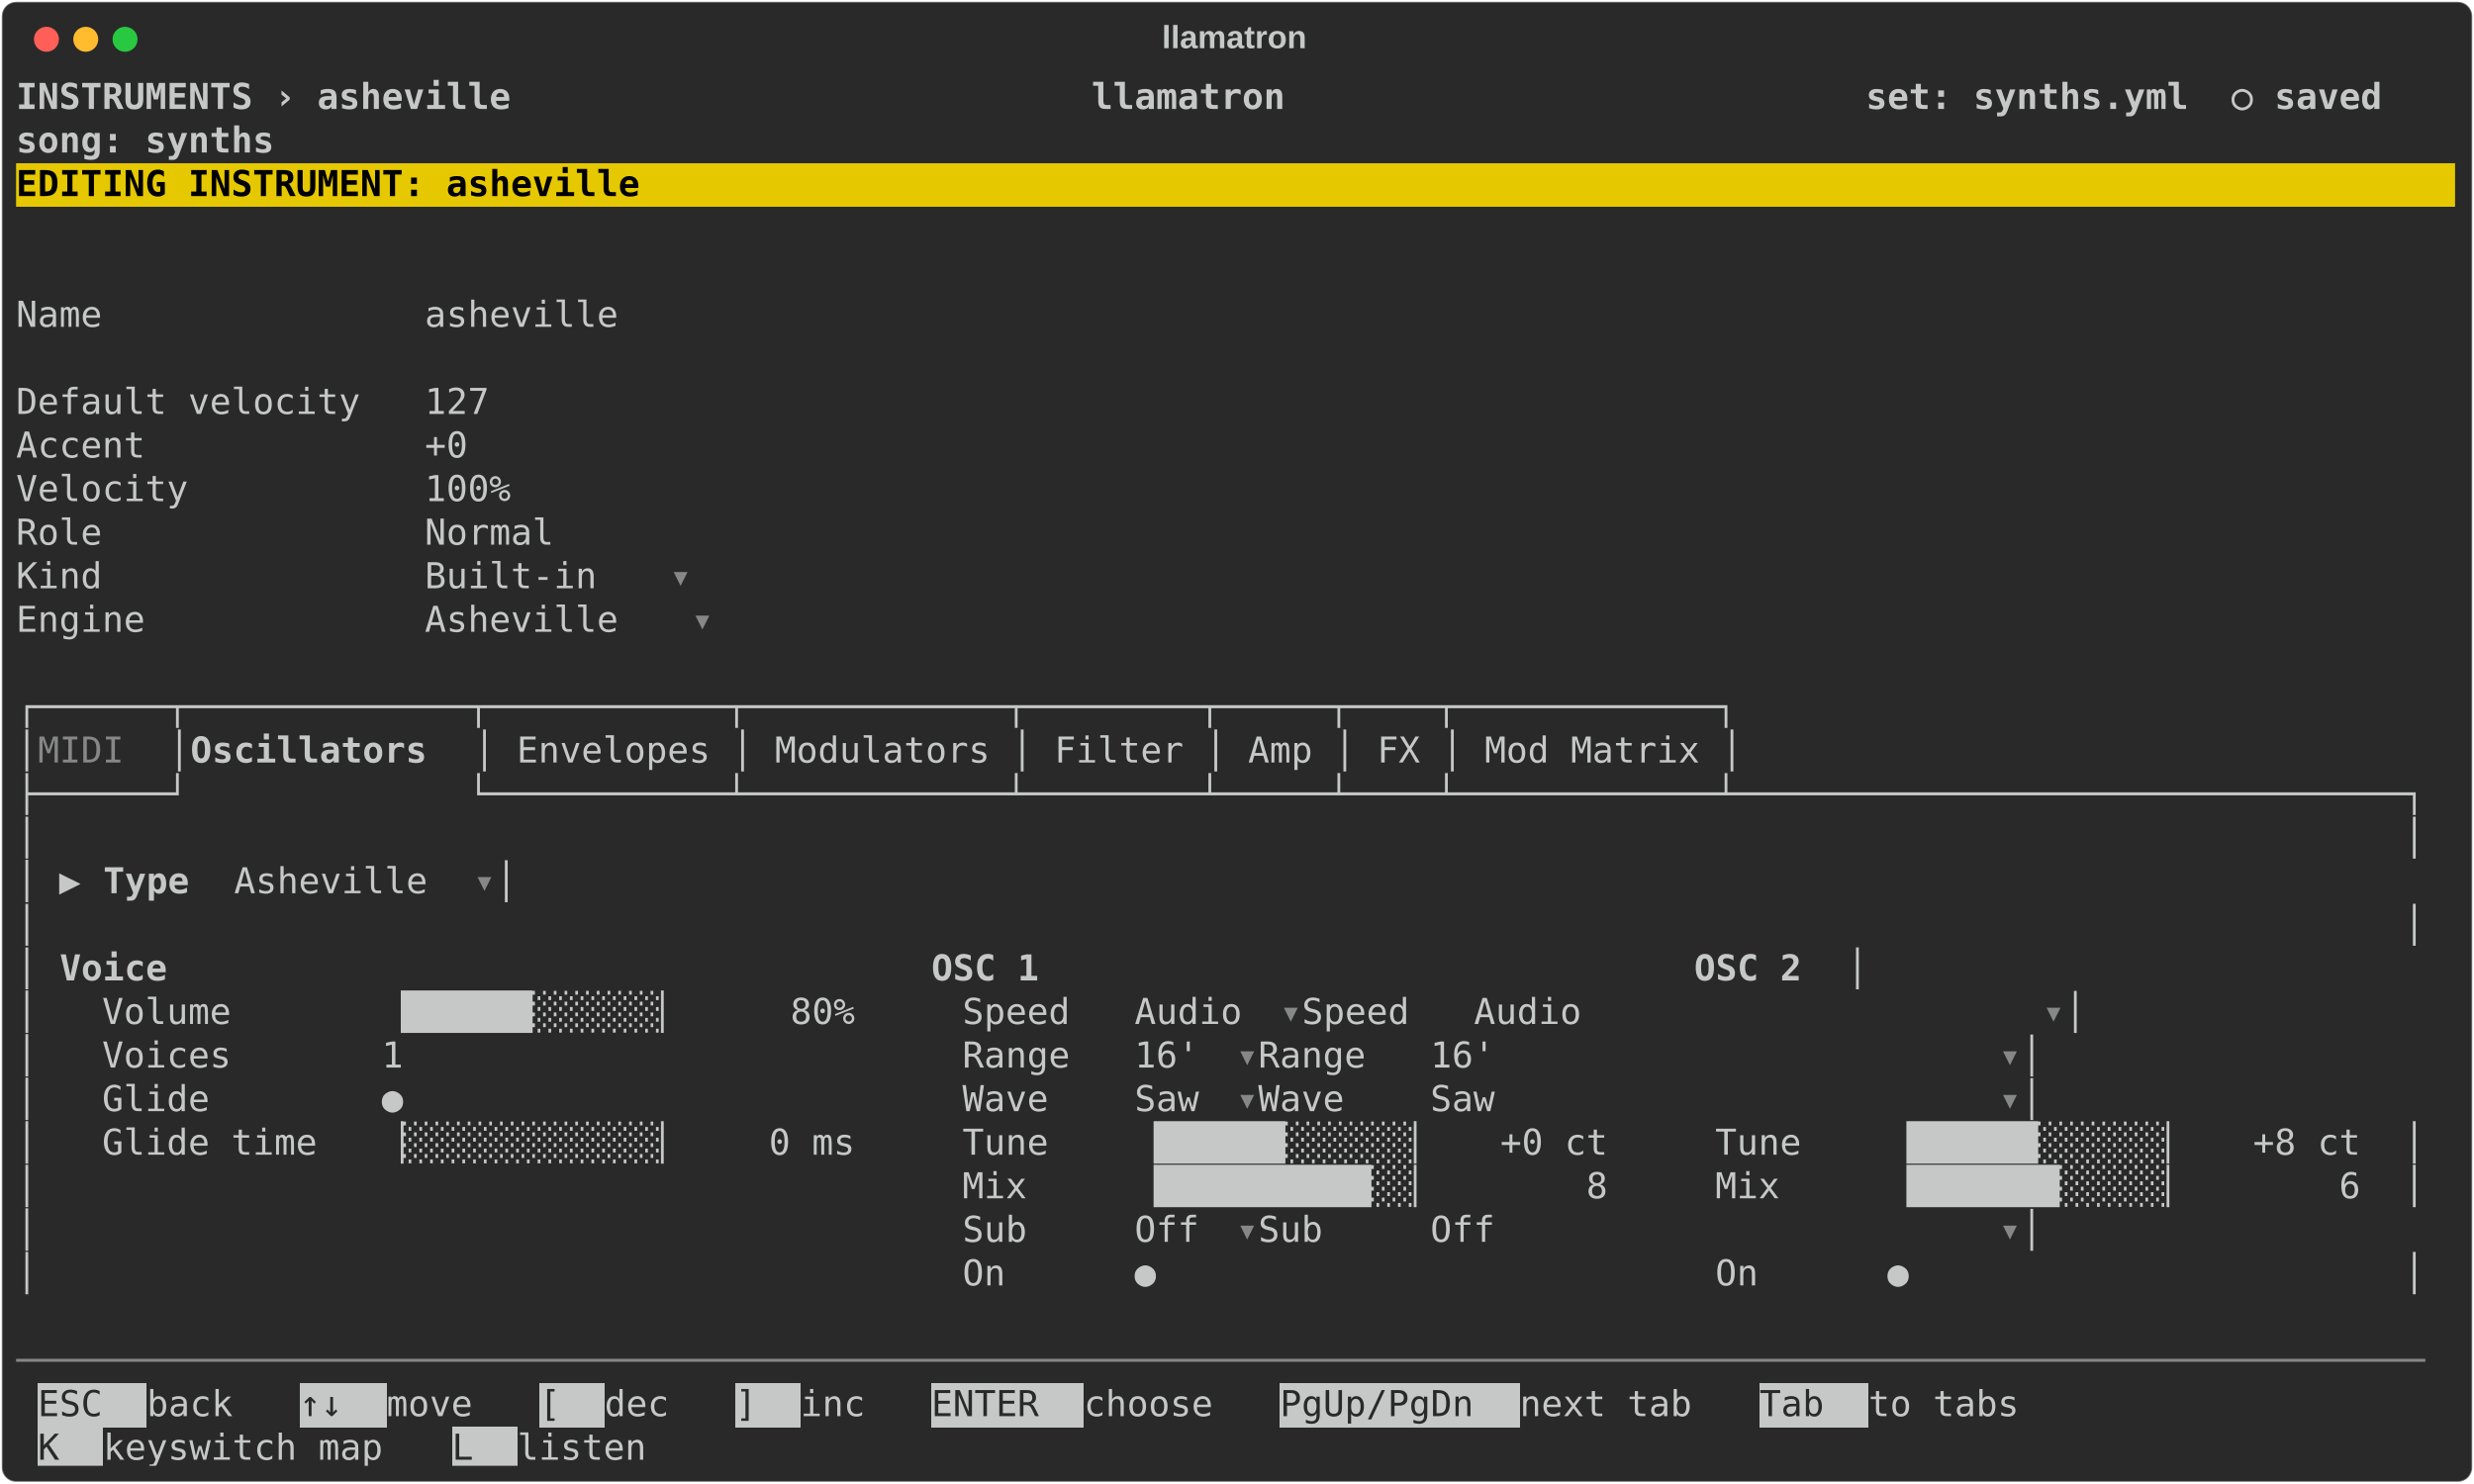
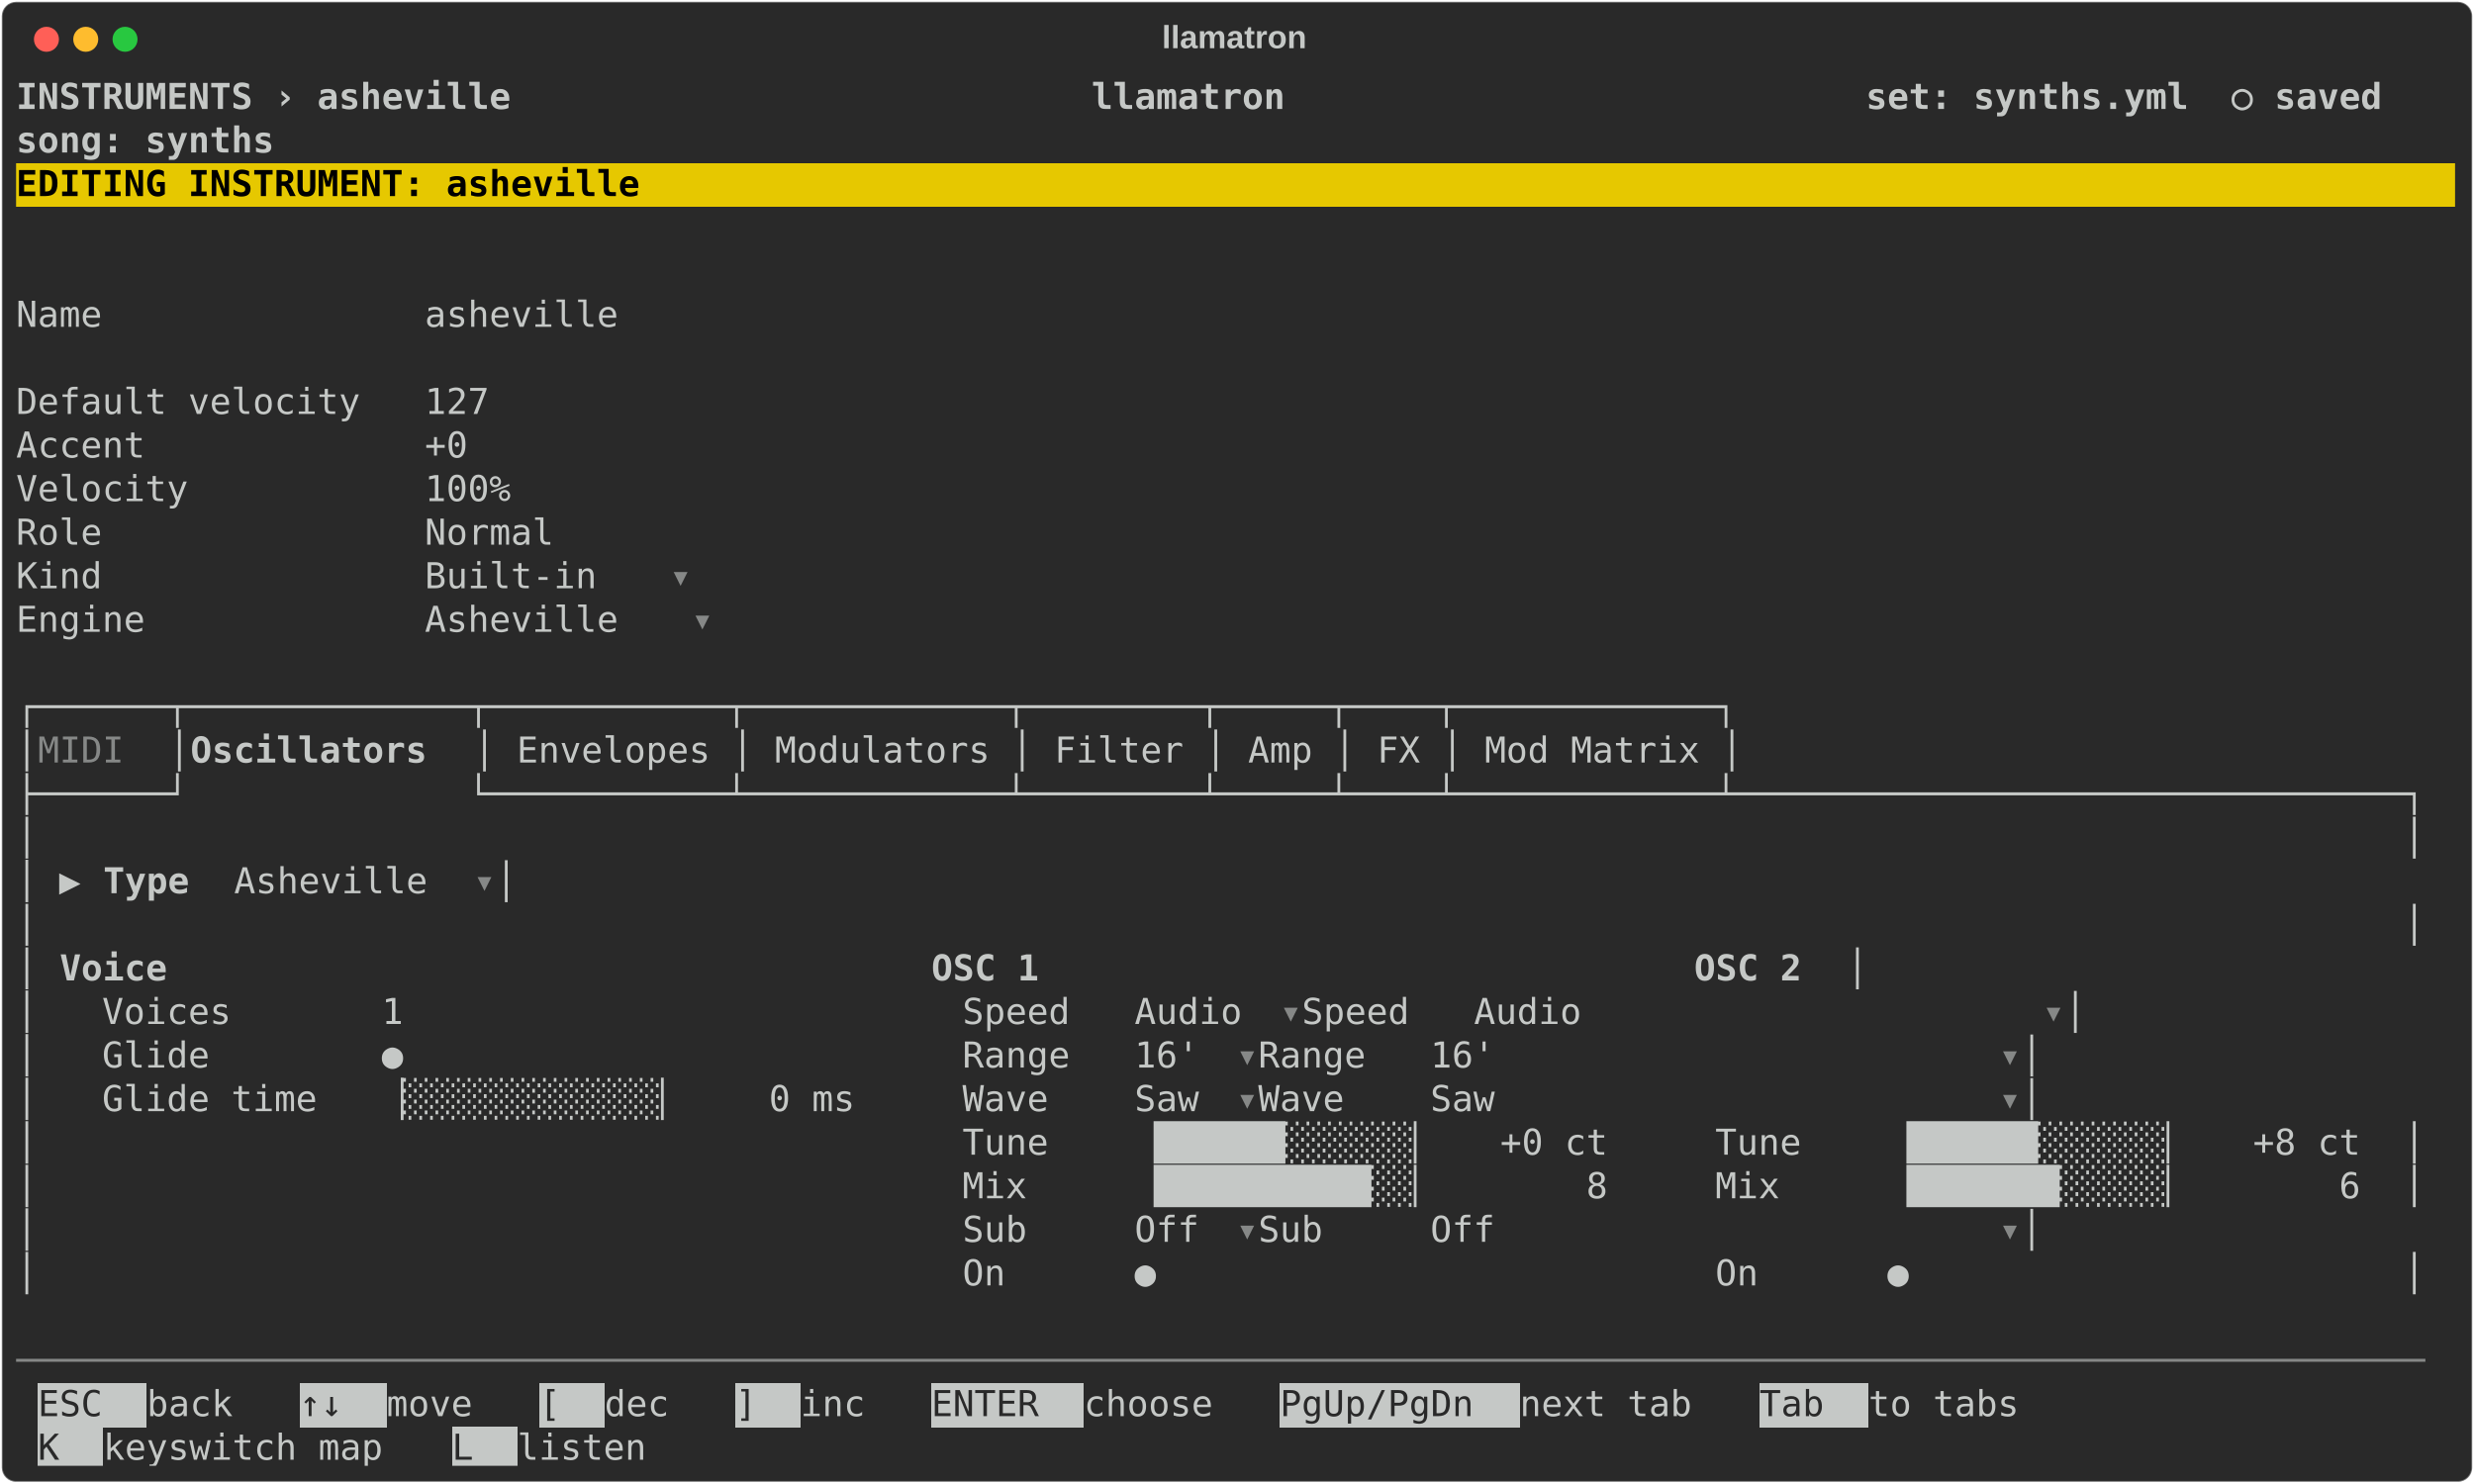
<svg xmlns="http://www.w3.org/2000/svg" class="rich-terminal" viewBox="0 0 1385 830.8">
  <style>

    @font-face {
        font-family: "Fira Code";
        src: local("FiraCode-Regular"),
                url("https://cdnjs.cloudflare.com/ajax/libs/firacode/6.2.0/woff2/FiraCode-Regular.woff2") format("woff2"),
                url("https://cdnjs.cloudflare.com/ajax/libs/firacode/6.2.0/woff/FiraCode-Regular.woff") format("woff");
        font-style: normal;
        font-weight: 400;
    }
    @font-face {
        font-family: "Fira Code";
        src: local("FiraCode-Bold"),
                url("https://cdnjs.cloudflare.com/ajax/libs/firacode/6.2.0/woff2/FiraCode-Bold.woff2") format("woff2"),
                url("https://cdnjs.cloudflare.com/ajax/libs/firacode/6.2.0/woff/FiraCode-Bold.woff") format("woff");
        font-style: bold;
        font-weight: 700;
    }

    .terminal-synth_asheville-matrix {
        font-family: Fira Code, monospace;
        font-size: 20px;
        line-height: 24.4px;
        font-variant-east-asian: full-width;
    }

    .terminal-synth_asheville-title {
        font-size: 18px;
        font-weight: bold;
        font-family: arial;
    }

    .terminal-synth_asheville-r1 { fill: #c5c8c6;font-weight: bold }
.terminal-synth_asheville-r2 { fill: #c5c8c6 }
.terminal-synth_asheville-r3 { fill: #000000;font-weight: bold }
.terminal-synth_asheville-r4 { fill: #868887 }
.terminal-synth_asheville-r5 { fill: #292929 }
    </style>
  <defs>
    <clipPath id="terminal-synth_asheville-clip-terminal">
      <rect x="0" y="0" width="1365.4" height="779.8" />
    </clipPath>
    <clipPath id="terminal-synth_asheville-line-0">
      <rect x="0" y="1.5" width="1366.4" height="24.65" />
    </clipPath>
    <clipPath id="terminal-synth_asheville-line-1">
      <rect x="0" y="25.9" width="1366.4" height="24.65" />
    </clipPath>
    <clipPath id="terminal-synth_asheville-line-2">
      <rect x="0" y="50.3" width="1366.4" height="24.65" />
    </clipPath>
    <clipPath id="terminal-synth_asheville-line-3">
      <rect x="0" y="74.7" width="1366.4" height="24.65" />
    </clipPath>
    <clipPath id="terminal-synth_asheville-line-4">
      <rect x="0" y="99.1" width="1366.4" height="24.65" />
    </clipPath>
    <clipPath id="terminal-synth_asheville-line-5">
      <rect x="0" y="123.5" width="1366.4" height="24.65" />
    </clipPath>
    <clipPath id="terminal-synth_asheville-line-6">
      <rect x="0" y="147.9" width="1366.4" height="24.65" />
    </clipPath>
    <clipPath id="terminal-synth_asheville-line-7">
      <rect x="0" y="172.3" width="1366.4" height="24.65" />
    </clipPath>
    <clipPath id="terminal-synth_asheville-line-8">
      <rect x="0" y="196.7" width="1366.4" height="24.65" />
    </clipPath>
    <clipPath id="terminal-synth_asheville-line-9">
      <rect x="0" y="221.1" width="1366.4" height="24.65" />
    </clipPath>
    <clipPath id="terminal-synth_asheville-line-10">
      <rect x="0" y="245.5" width="1366.4" height="24.65" />
    </clipPath>
    <clipPath id="terminal-synth_asheville-line-11">
      <rect x="0" y="269.9" width="1366.4" height="24.65" />
    </clipPath>
    <clipPath id="terminal-synth_asheville-line-12">
      <rect x="0" y="294.3" width="1366.4" height="24.65" />
    </clipPath>
    <clipPath id="terminal-synth_asheville-line-13">
      <rect x="0" y="318.7" width="1366.4" height="24.65" />
    </clipPath>
    <clipPath id="terminal-synth_asheville-line-14">
      <rect x="0" y="343.1" width="1366.4" height="24.65" />
    </clipPath>
    <clipPath id="terminal-synth_asheville-line-15">
      <rect x="0" y="367.5" width="1366.4" height="24.65" />
    </clipPath>
    <clipPath id="terminal-synth_asheville-line-16">
      <rect x="0" y="391.9" width="1366.4" height="24.65" />
    </clipPath>
    <clipPath id="terminal-synth_asheville-line-17">
      <rect x="0" y="416.3" width="1366.4" height="24.65" />
    </clipPath>
    <clipPath id="terminal-synth_asheville-line-18">
      <rect x="0" y="440.7" width="1366.4" height="24.65" />
    </clipPath>
    <clipPath id="terminal-synth_asheville-line-19">
      <rect x="0" y="465.1" width="1366.4" height="24.65" />
    </clipPath>
    <clipPath id="terminal-synth_asheville-line-20">
      <rect x="0" y="489.5" width="1366.4" height="24.65" />
    </clipPath>
    <clipPath id="terminal-synth_asheville-line-21">
      <rect x="0" y="513.9" width="1366.4" height="24.65" />
    </clipPath>
    <clipPath id="terminal-synth_asheville-line-22">
      <rect x="0" y="538.3" width="1366.4" height="24.65" />
    </clipPath>
    <clipPath id="terminal-synth_asheville-line-23">
      <rect x="0" y="562.7" width="1366.4" height="24.65" />
    </clipPath>
    <clipPath id="terminal-synth_asheville-line-24">
      <rect x="0" y="587.1" width="1366.4" height="24.65" />
    </clipPath>
    <clipPath id="terminal-synth_asheville-line-25">
      <rect x="0" y="611.5" width="1366.4" height="24.65" />
    </clipPath>
    <clipPath id="terminal-synth_asheville-line-26">
      <rect x="0" y="635.9" width="1366.4" height="24.65" />
    </clipPath>
    <clipPath id="terminal-synth_asheville-line-27">
      <rect x="0" y="660.3" width="1366.4" height="24.65" />
    </clipPath>
    <clipPath id="terminal-synth_asheville-line-28">
      <rect x="0" y="684.7" width="1366.4" height="24.65" />
    </clipPath>
    <clipPath id="terminal-synth_asheville-line-29">
      <rect x="0" y="709.1" width="1366.4" height="24.65" />
    </clipPath>
    <clipPath id="terminal-synth_asheville-line-30">
      <rect x="0" y="733.5" width="1366.4" height="24.65" />
    </clipPath>
  </defs>
  <rect fill="#292929" stroke="rgba(255,255,255,0.35)" stroke-width="1" x="1" y="1" width="1383" height="828.8" rx="8" />
  <text class="terminal-synth_asheville-title" fill="#c5c8c6" text-anchor="middle" x="691" y="27">llamatron</text>
  <g transform="translate(26,22)">
    <circle cx="0" cy="0" r="7" fill="#ff5f57" />
    <circle cx="22" cy="0" r="7" fill="#febc2e" />
    <circle cx="44" cy="0" r="7" fill="#28c840" />
  </g>
  <g transform="translate(9, 41)" clip-path="url(#terminal-synth_asheville-clip-terminal)">
    <rect fill="#e6c800" x="0" y="50.3" width="1366.4" height="24.65" shape-rendering="crispEdges" />
    <rect fill="#c5c8c6" x="12.2" y="733.5" width="61" height="24.65" shape-rendering="crispEdges" />
    <rect fill="#c5c8c6" x="158.6" y="733.5" width="48.8" height="24.65" shape-rendering="crispEdges" />
    <rect fill="#c5c8c6" x="292.8" y="733.5" width="36.6" height="24.65" shape-rendering="crispEdges" />
    <rect fill="#c5c8c6" x="402.6" y="733.5" width="36.6" height="24.65" shape-rendering="crispEdges" />
    <rect fill="#c5c8c6" x="512.4" y="733.5" width="85.4" height="24.65" shape-rendering="crispEdges" />
    <rect fill="#c5c8c6" x="707.6" y="733.5" width="134.2" height="24.65" shape-rendering="crispEdges" />
    <rect fill="#c5c8c6" x="976" y="733.5" width="61" height="24.65" shape-rendering="crispEdges" />
    <rect fill="#c5c8c6" x="12.2" y="757.9" width="36.6" height="24.65" shape-rendering="crispEdges" />
    <rect fill="#c5c8c6" x="244" y="757.9" width="36.6" height="24.65" shape-rendering="crispEdges" />
    <g class="terminal-synth_asheville-matrix">
      <text class="terminal-synth_asheville-r1" x="0" y="20" textLength="1366.4" clip-path="url(#terminal-synth_asheville-line-0)"> INSTRUMENTS › asheville                           llamatron                           set: synths.yml  ○ saved </text>
      <text class="terminal-synth_asheville-r2" x="1366.4" y="20" textLength="12.2" clip-path="url(#terminal-synth_asheville-line-0)">
</text>
      <text class="terminal-synth_asheville-r1" x="0" y="44.4" textLength="1366.4" clip-path="url(#terminal-synth_asheville-line-1)">                                                                                       song: synths             </text>
      <text class="terminal-synth_asheville-r2" x="1366.4" y="44.4" textLength="12.2" clip-path="url(#terminal-synth_asheville-line-1)">
</text>
      <text class="terminal-synth_asheville-r3" x="0" y="68.8" textLength="1366.4" clip-path="url(#terminal-synth_asheville-line-2)"> EDITING INSTRUMENT: asheville                                                                                  </text>
      <text class="terminal-synth_asheville-r2" x="1366.4" y="68.8" textLength="12.2" clip-path="url(#terminal-synth_asheville-line-2)">
</text>
      <text class="terminal-synth_asheville-r2" x="1366.4" y="93.2" textLength="12.2" clip-path="url(#terminal-synth_asheville-line-3)">
</text>
      <text class="terminal-synth_asheville-r2" x="1366.4" y="117.6" textLength="12.2" clip-path="url(#terminal-synth_asheville-line-4)">
</text>
      <text class="terminal-synth_asheville-r2" x="0" y="142" textLength="378.2" clip-path="url(#terminal-synth_asheville-line-5)">  Name               asheville </text>
      <text class="terminal-synth_asheville-r2" x="1366.4" y="142" textLength="12.2" clip-path="url(#terminal-synth_asheville-line-5)">
</text>
      <text class="terminal-synth_asheville-r2" x="1366.4" y="166.4" textLength="12.2" clip-path="url(#terminal-synth_asheville-line-6)">
</text>
      <text class="terminal-synth_asheville-r2" x="0" y="190.8" textLength="305" clip-path="url(#terminal-synth_asheville-line-7)">  Default velocity   127 </text>
      <text class="terminal-synth_asheville-r2" x="1366.4" y="190.8" textLength="12.2" clip-path="url(#terminal-synth_asheville-line-7)">
</text>
      <text class="terminal-synth_asheville-r2" x="0" y="215.2" textLength="292.8" clip-path="url(#terminal-synth_asheville-line-8)">  Accent             +0 </text>
      <text class="terminal-synth_asheville-r2" x="1366.4" y="215.2" textLength="12.2" clip-path="url(#terminal-synth_asheville-line-8)">
</text>
      <text class="terminal-synth_asheville-r2" x="0" y="239.6" textLength="317.2" clip-path="url(#terminal-synth_asheville-line-9)">  Velocity           100% </text>
      <text class="terminal-synth_asheville-r2" x="1366.4" y="239.6" textLength="12.2" clip-path="url(#terminal-synth_asheville-line-9)">
</text>
      <text class="terminal-synth_asheville-r2" x="0" y="264" textLength="341.6" clip-path="url(#terminal-synth_asheville-line-10)">  Role               Normal </text>
      <text class="terminal-synth_asheville-r2" x="1366.4" y="264" textLength="12.2" clip-path="url(#terminal-synth_asheville-line-10)">
</text>
      <text class="terminal-synth_asheville-r2" x="0" y="288.4" textLength="366" clip-path="url(#terminal-synth_asheville-line-11)">  Kind               Built-in </text>
      <text class="terminal-synth_asheville-r4" x="366" y="288.4" textLength="12.2" clip-path="url(#terminal-synth_asheville-line-11)">▾</text>
      <text class="terminal-synth_asheville-r2" x="1366.4" y="288.4" textLength="12.2" clip-path="url(#terminal-synth_asheville-line-11)">
</text>
      <text class="terminal-synth_asheville-r2" x="0" y="312.8" textLength="378.2" clip-path="url(#terminal-synth_asheville-line-12)">  Engine             Asheville </text>
      <text class="terminal-synth_asheville-r4" x="378.2" y="312.8" textLength="12.2" clip-path="url(#terminal-synth_asheville-line-12)">▾</text>
      <text class="terminal-synth_asheville-r2" x="1366.4" y="312.8" textLength="12.2" clip-path="url(#terminal-synth_asheville-line-12)">
</text>
      <text class="terminal-synth_asheville-r2" x="1366.4" y="337.2" textLength="12.2" clip-path="url(#terminal-synth_asheville-line-13)">
</text>
      <text class="terminal-synth_asheville-r2" x="0" y="361.6" textLength="976" clip-path="url(#terminal-synth_asheville-line-14)">┌──────┬─────────────┬───────────┬────────────┬────────┬─────┬────┬────────────┐</text>
      <text class="terminal-synth_asheville-r2" x="1366.4" y="361.6" textLength="12.2" clip-path="url(#terminal-synth_asheville-line-14)">
</text>
      <text class="terminal-synth_asheville-r2" x="0" y="386" textLength="12.2" clip-path="url(#terminal-synth_asheville-line-15)">│</text>
      <text class="terminal-synth_asheville-r4" x="12.2" y="386" textLength="73.2" clip-path="url(#terminal-synth_asheville-line-15)"> MIDI </text>
      <text class="terminal-synth_asheville-r2" x="85.4" y="386" textLength="12.2" clip-path="url(#terminal-synth_asheville-line-15)">│</text>
      <text class="terminal-synth_asheville-r1" x="97.6" y="386" textLength="158.6" clip-path="url(#terminal-synth_asheville-line-15)"> Oscillators </text>
      <text class="terminal-synth_asheville-r2" x="256.2" y="386" textLength="719.8" clip-path="url(#terminal-synth_asheville-line-15)">│ Envelopes │ Modulators │ Filter │ Amp │ FX │ Mod Matrix │</text>
      <text class="terminal-synth_asheville-r2" x="1366.4" y="386" textLength="12.2" clip-path="url(#terminal-synth_asheville-line-15)">
</text>
      <text class="terminal-synth_asheville-r2" x="0" y="410.4" textLength="1366.4" clip-path="url(#terminal-synth_asheville-line-16)">├──────┘             └───────────┴────────────┴────────┴─────┴────┴────────────┴───────────────────────────────┐</text>
      <text class="terminal-synth_asheville-r2" x="1366.4" y="410.4" textLength="12.2" clip-path="url(#terminal-synth_asheville-line-16)">
</text>
      <text class="terminal-synth_asheville-r2" x="0" y="434.8" textLength="1366.4" clip-path="url(#terminal-synth_asheville-line-17)">│                                                                                                              │</text>
      <text class="terminal-synth_asheville-r2" x="1366.4" y="434.8" textLength="12.2" clip-path="url(#terminal-synth_asheville-line-17)">
</text>
      <text class="terminal-synth_asheville-r2" x="0" y="459.2" textLength="48.8" clip-path="url(#terminal-synth_asheville-line-18)">│ ▶ </text>
      <text class="terminal-synth_asheville-r1" x="48.8" y="459.2" textLength="73.2" clip-path="url(#terminal-synth_asheville-line-18)">Type  </text>
      <text class="terminal-synth_asheville-r2" x="122" y="459.2" textLength="134.2" clip-path="url(#terminal-synth_asheville-line-18)"> Asheville </text>
      <text class="terminal-synth_asheville-r4" x="256.2" y="459.2" textLength="12.2" clip-path="url(#terminal-synth_asheville-line-18)">▾</text>
      <text class="terminal-synth_asheville-r2" x="268.4" y="459.2" textLength="1098" clip-path="url(#terminal-synth_asheville-line-18)">                                                                                         │</text>
      <text class="terminal-synth_asheville-r2" x="1366.4" y="459.2" textLength="12.2" clip-path="url(#terminal-synth_asheville-line-18)">
</text>
      <text class="terminal-synth_asheville-r2" x="0" y="483.6" textLength="1366.4" clip-path="url(#terminal-synth_asheville-line-19)">│                                                                                                              │</text>
      <text class="terminal-synth_asheville-r2" x="1366.4" y="483.6" textLength="12.2" clip-path="url(#terminal-synth_asheville-line-19)">
</text>
      <text class="terminal-synth_asheville-r2" x="0" y="508" textLength="24.4" clip-path="url(#terminal-synth_asheville-line-20)">│ </text>
      <text class="terminal-synth_asheville-r1" x="24.4" y="508" textLength="85.4" clip-path="url(#terminal-synth_asheville-line-20)">  Voice</text>
      <text class="terminal-synth_asheville-r1" x="512.4" y="508" textLength="85.4" clip-path="url(#terminal-synth_asheville-line-20)">  OSC 1</text>
      <text class="terminal-synth_asheville-r1" x="939.4" y="508" textLength="85.4" clip-path="url(#terminal-synth_asheville-line-20)">  OSC 2</text>
      <text class="terminal-synth_asheville-r2" x="1024.8" y="508" textLength="341.6" clip-path="url(#terminal-synth_asheville-line-20)">                           │</text>
      <text class="terminal-synth_asheville-r2" x="1366.4" y="508" textLength="12.2" clip-path="url(#terminal-synth_asheville-line-20)">
</text>
-       <text class="terminal-synth_asheville-r2" x="0" y="532.4" textLength="707.6" clip-path="url(#terminal-synth_asheville-line-21)">│   Volume       ▕██████░░░░░░▏     80%     Speed   Audio </text>
+       <text class="terminal-synth_asheville-r2" x="0" y="532.4" textLength="707.6" clip-path="url(#terminal-synth_asheville-line-21)">│   Voices       1                          Speed   Audio </text>
      <text class="terminal-synth_asheville-r4" x="707.6" y="532.4" textLength="12.2" clip-path="url(#terminal-synth_asheville-line-21)">▾</text>
      <text class="terminal-synth_asheville-r2" x="719.8" y="532.4" textLength="414.8" clip-path="url(#terminal-synth_asheville-line-21)">                    Speed   Audio </text>
      <text class="terminal-synth_asheville-r4" x="1134.6" y="532.4" textLength="12.2" clip-path="url(#terminal-synth_asheville-line-21)">▾</text>
      <text class="terminal-synth_asheville-r2" x="1146.8" y="532.4" textLength="219.6" clip-path="url(#terminal-synth_asheville-line-21)">                 │</text>
      <text class="terminal-synth_asheville-r2" x="1366.4" y="532.4" textLength="12.2" clip-path="url(#terminal-synth_asheville-line-21)">
</text>
-       <text class="terminal-synth_asheville-r2" x="0" y="556.8" textLength="683.2" clip-path="url(#terminal-synth_asheville-line-22)">│   Voices       1                          Range   16' </text>
+       <text class="terminal-synth_asheville-r2" x="0" y="556.8" textLength="683.2" clip-path="url(#terminal-synth_asheville-line-22)">│   Glide        ●                          Range   16' </text>
      <text class="terminal-synth_asheville-r4" x="683.2" y="556.8" textLength="12.2" clip-path="url(#terminal-synth_asheville-line-22)">▾</text>
      <text class="terminal-synth_asheville-r2" x="695.4" y="556.8" textLength="414.8" clip-path="url(#terminal-synth_asheville-line-22)">                      Range   16' </text>
      <text class="terminal-synth_asheville-r4" x="1110.2" y="556.8" textLength="12.2" clip-path="url(#terminal-synth_asheville-line-22)">▾</text>
      <text class="terminal-synth_asheville-r2" x="1122.4" y="556.8" textLength="244" clip-path="url(#terminal-synth_asheville-line-22)">                   │</text>
      <text class="terminal-synth_asheville-r2" x="1366.4" y="556.8" textLength="12.2" clip-path="url(#terminal-synth_asheville-line-22)">
</text>
-       <text class="terminal-synth_asheville-r2" x="0" y="581.2" textLength="683.2" clip-path="url(#terminal-synth_asheville-line-23)">│   Glide        ●                          Wave    Saw </text>
+       <text class="terminal-synth_asheville-r2" x="0" y="581.2" textLength="683.2" clip-path="url(#terminal-synth_asheville-line-23)">│   Glide time   ▕░░░░░░░░░░░░▏    0 ms     Wave    Saw </text>
      <text class="terminal-synth_asheville-r4" x="683.2" y="581.2" textLength="12.2" clip-path="url(#terminal-synth_asheville-line-23)">▾</text>
      <text class="terminal-synth_asheville-r2" x="695.4" y="581.2" textLength="414.8" clip-path="url(#terminal-synth_asheville-line-23)">                      Wave    Saw </text>
      <text class="terminal-synth_asheville-r4" x="1110.2" y="581.2" textLength="12.2" clip-path="url(#terminal-synth_asheville-line-23)">▾</text>
      <text class="terminal-synth_asheville-r2" x="1122.4" y="581.2" textLength="244" clip-path="url(#terminal-synth_asheville-line-23)">                   │</text>
      <text class="terminal-synth_asheville-r2" x="1366.4" y="581.2" textLength="12.2" clip-path="url(#terminal-synth_asheville-line-23)">
</text>
-       <text class="terminal-synth_asheville-r2" x="0" y="605.6" textLength="1366.4" clip-path="url(#terminal-synth_asheville-line-24)">│   Glide time   ▕░░░░░░░░░░░░▏    0 ms     Tune    ▕██████░░░░░░▏   +0 ct     Tune    ▕██████░░░░░░▏   +8 ct  │</text>
+       <text class="terminal-synth_asheville-r2" x="0" y="605.6" textLength="1366.4" clip-path="url(#terminal-synth_asheville-line-24)">│                                           Tune    ▕██████░░░░░░▏   +0 ct     Tune    ▕██████░░░░░░▏   +8 ct  │</text>
      <text class="terminal-synth_asheville-r2" x="1366.4" y="605.6" textLength="12.2" clip-path="url(#terminal-synth_asheville-line-24)">
</text>
      <text class="terminal-synth_asheville-r2" x="0" y="630" textLength="1366.4" clip-path="url(#terminal-synth_asheville-line-25)">│                                           Mix     ▕██████████░░▏       8     Mix     ▕███████░░░░░▏       6  │</text>
      <text class="terminal-synth_asheville-r2" x="1366.4" y="630" textLength="12.2" clip-path="url(#terminal-synth_asheville-line-25)">
</text>
      <text class="terminal-synth_asheville-r2" x="0" y="654.4" textLength="683.2" clip-path="url(#terminal-synth_asheville-line-26)">│                                           Sub     Off </text>
      <text class="terminal-synth_asheville-r4" x="683.2" y="654.4" textLength="12.2" clip-path="url(#terminal-synth_asheville-line-26)">▾</text>
      <text class="terminal-synth_asheville-r2" x="695.4" y="654.4" textLength="414.8" clip-path="url(#terminal-synth_asheville-line-26)">                      Sub     Off </text>
      <text class="terminal-synth_asheville-r4" x="1110.2" y="654.4" textLength="12.2" clip-path="url(#terminal-synth_asheville-line-26)">▾</text>
      <text class="terminal-synth_asheville-r2" x="1122.4" y="654.4" textLength="244" clip-path="url(#terminal-synth_asheville-line-26)">                   │</text>
      <text class="terminal-synth_asheville-r2" x="1366.4" y="654.4" textLength="12.2" clip-path="url(#terminal-synth_asheville-line-26)">
</text>
      <text class="terminal-synth_asheville-r2" x="0" y="678.8" textLength="1366.4" clip-path="url(#terminal-synth_asheville-line-27)">│                                           On      ●                          On      ●                       │</text>
      <text class="terminal-synth_asheville-r2" x="1366.4" y="678.8" textLength="12.2" clip-path="url(#terminal-synth_asheville-line-27)">
</text>
      <text class="terminal-synth_asheville-r2" x="1366.4" y="703.2" textLength="12.2" clip-path="url(#terminal-synth_asheville-line-28)">
</text>
      <text class="terminal-synth_asheville-r4" x="0" y="727.6" textLength="1366.4" clip-path="url(#terminal-synth_asheville-line-29)">────────────────────────────────────────────────────────────────────────────────────────────────────────────────</text>
      <text class="terminal-synth_asheville-r2" x="1366.4" y="727.6" textLength="12.2" clip-path="url(#terminal-synth_asheville-line-29)">
</text>
      <text class="terminal-synth_asheville-r5" x="12.2" y="752" textLength="61" clip-path="url(#terminal-synth_asheville-line-30)"> ESC </text>
      <text class="terminal-synth_asheville-r2" x="73.2" y="752" textLength="85.4" clip-path="url(#terminal-synth_asheville-line-30)"> back  </text>
      <text class="terminal-synth_asheville-r5" x="158.6" y="752" textLength="48.8" clip-path="url(#terminal-synth_asheville-line-30)"> ↑↓ </text>
      <text class="terminal-synth_asheville-r2" x="207.4" y="752" textLength="85.4" clip-path="url(#terminal-synth_asheville-line-30)"> move  </text>
      <text class="terminal-synth_asheville-r5" x="292.8" y="752" textLength="36.6" clip-path="url(#terminal-synth_asheville-line-30)"> [ </text>
      <text class="terminal-synth_asheville-r2" x="329.4" y="752" textLength="73.2" clip-path="url(#terminal-synth_asheville-line-30)"> dec  </text>
      <text class="terminal-synth_asheville-r5" x="402.6" y="752" textLength="36.6" clip-path="url(#terminal-synth_asheville-line-30)"> ] </text>
      <text class="terminal-synth_asheville-r2" x="439.2" y="752" textLength="73.2" clip-path="url(#terminal-synth_asheville-line-30)"> inc  </text>
      <text class="terminal-synth_asheville-r5" x="512.4" y="752" textLength="85.4" clip-path="url(#terminal-synth_asheville-line-30)"> ENTER </text>
      <text class="terminal-synth_asheville-r2" x="597.8" y="752" textLength="109.8" clip-path="url(#terminal-synth_asheville-line-30)"> choose  </text>
      <text class="terminal-synth_asheville-r5" x="707.6" y="752" textLength="134.2" clip-path="url(#terminal-synth_asheville-line-30)"> PgUp/PgDn </text>
      <text class="terminal-synth_asheville-r2" x="841.8" y="752" textLength="134.2" clip-path="url(#terminal-synth_asheville-line-30)"> next tab  </text>
      <text class="terminal-synth_asheville-r5" x="976" y="752" textLength="61" clip-path="url(#terminal-synth_asheville-line-30)"> Tab </text>
      <text class="terminal-synth_asheville-r2" x="1037" y="752" textLength="122" clip-path="url(#terminal-synth_asheville-line-30)"> to tabs  </text>
      <text class="terminal-synth_asheville-r2" x="1366.4" y="752" textLength="12.2" clip-path="url(#terminal-synth_asheville-line-30)">
</text>
      <text class="terminal-synth_asheville-r5" x="12.2" y="776.4" textLength="36.6" clip-path="url(#terminal-synth_asheville-line-31)"> K </text>
      <text class="terminal-synth_asheville-r2" x="48.8" y="776.4" textLength="195.2" clip-path="url(#terminal-synth_asheville-line-31)"> keyswitch map  </text>
      <text class="terminal-synth_asheville-r5" x="244" y="776.4" textLength="36.6" clip-path="url(#terminal-synth_asheville-line-31)"> L </text>
      <text class="terminal-synth_asheville-r2" x="280.6" y="776.4" textLength="109.8" clip-path="url(#terminal-synth_asheville-line-31)"> listen  </text>
    </g>
  </g>
</svg>
